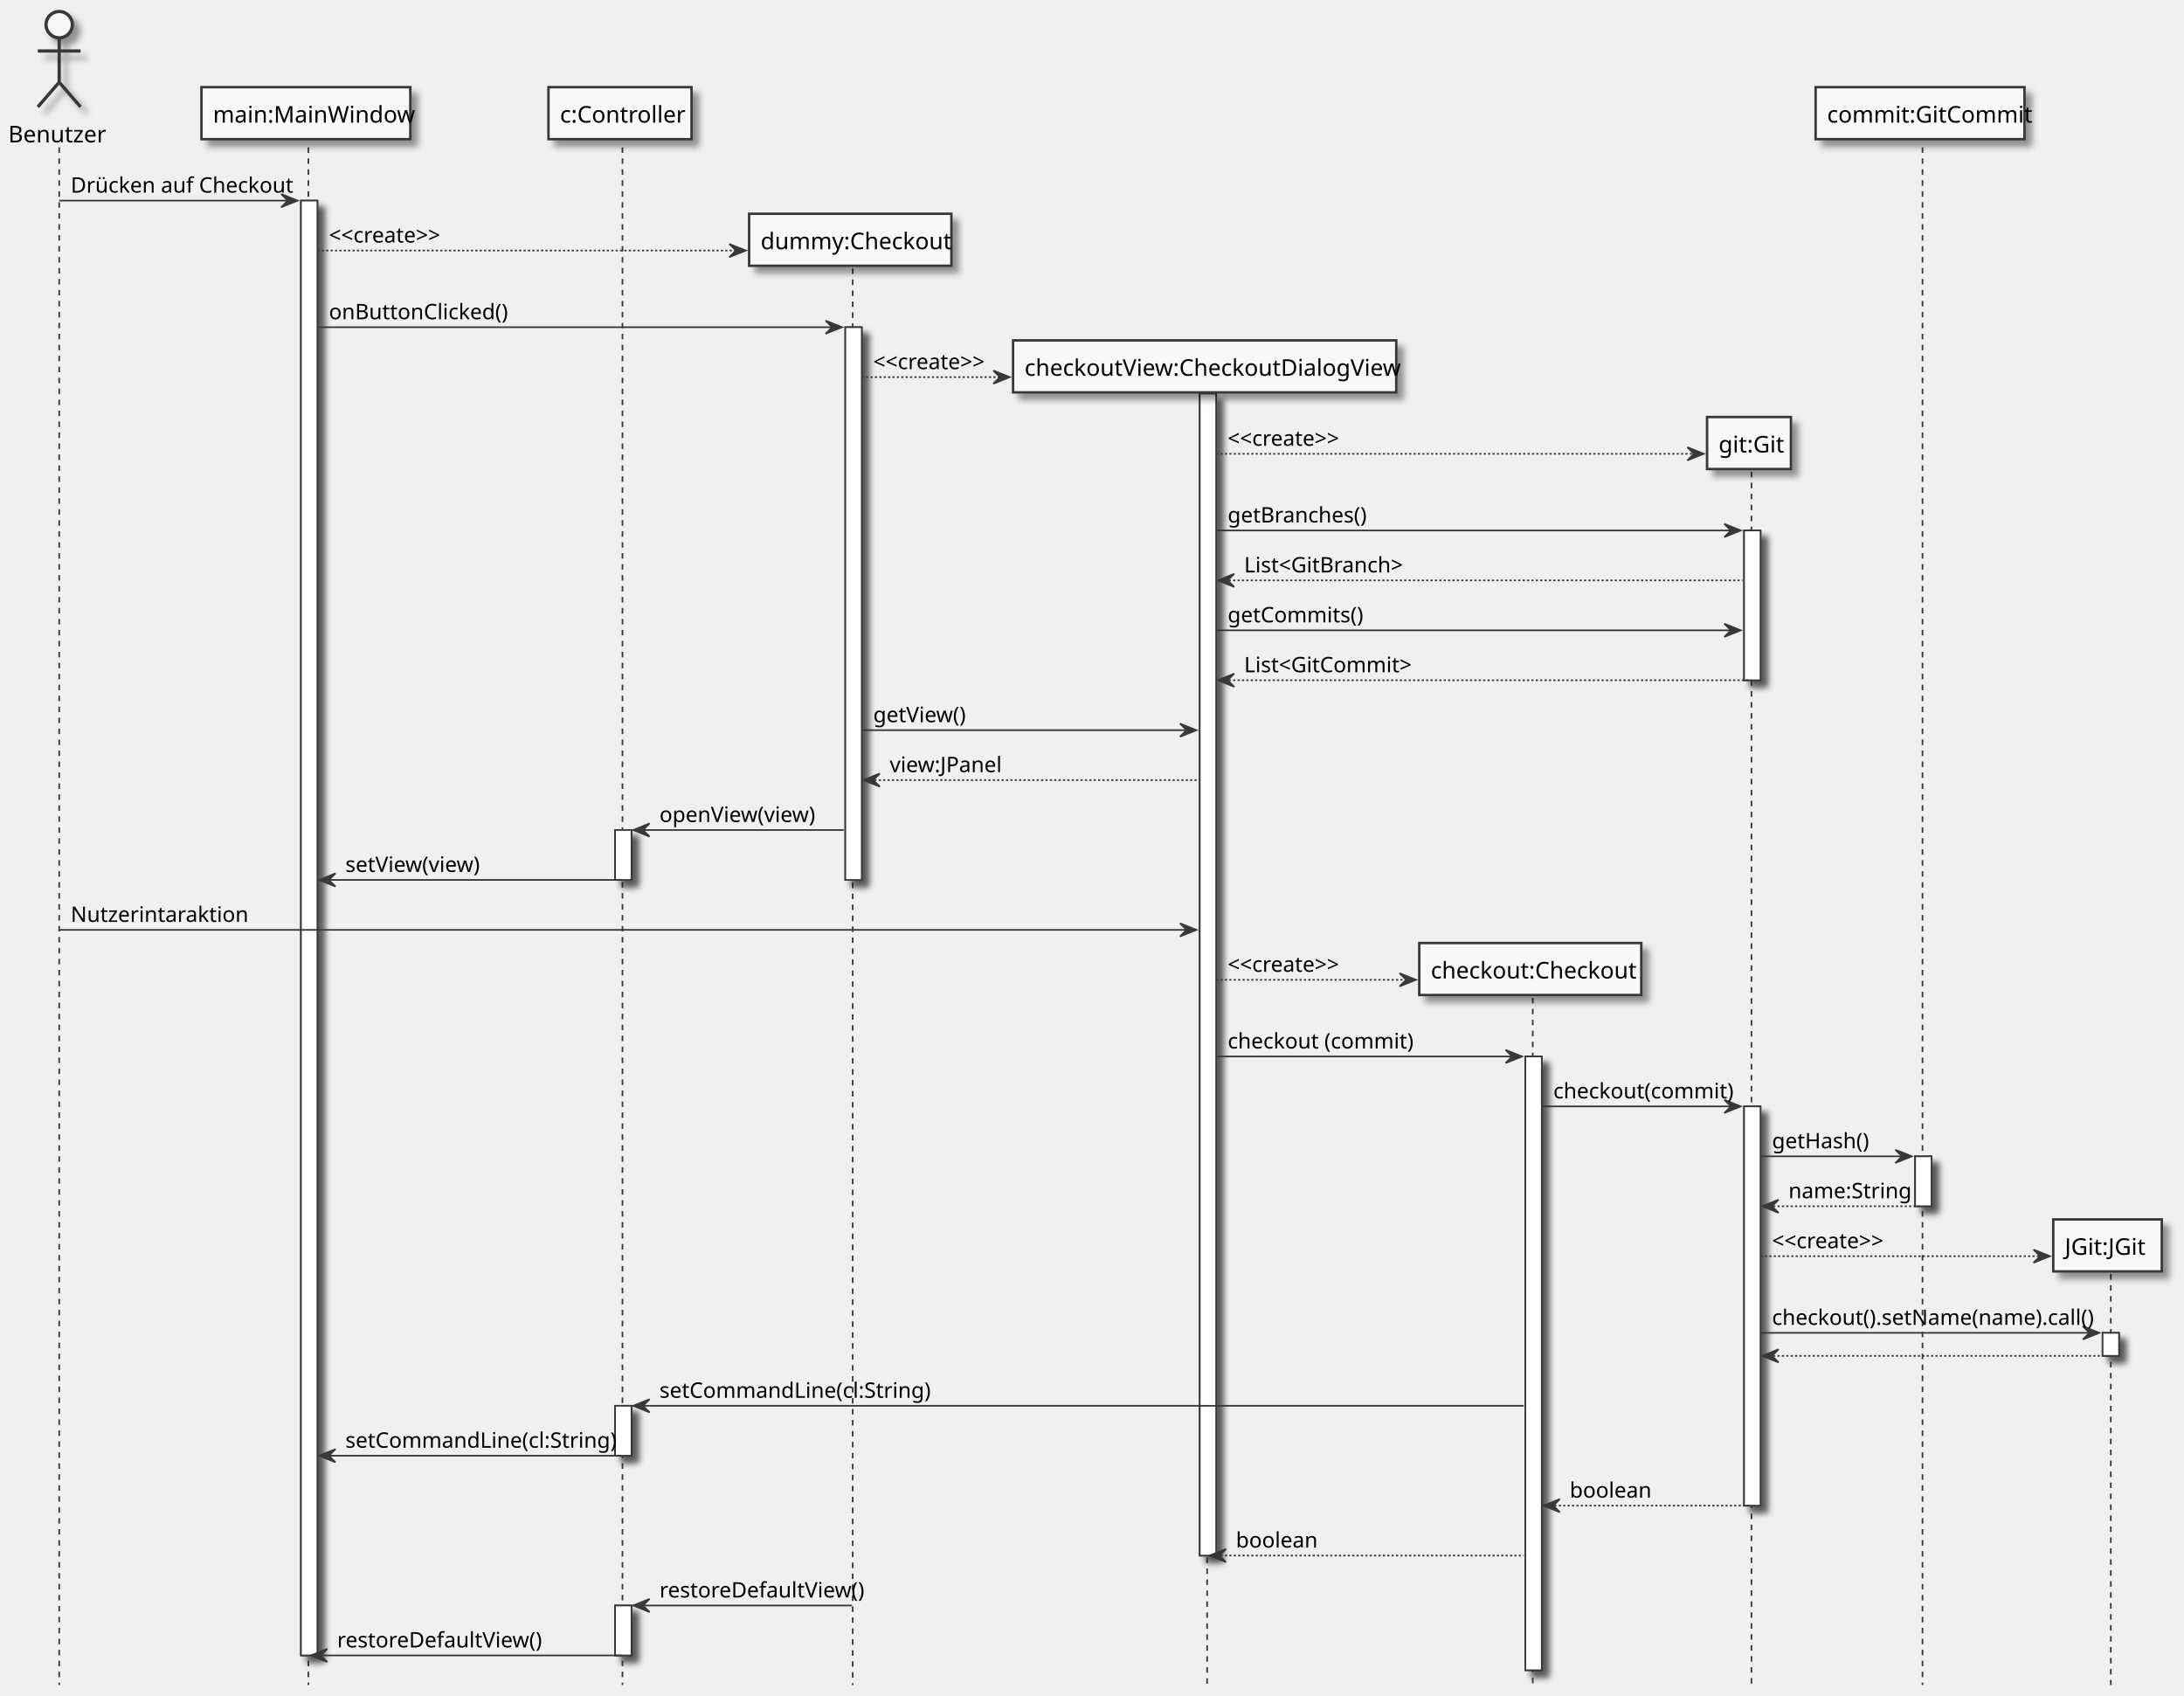
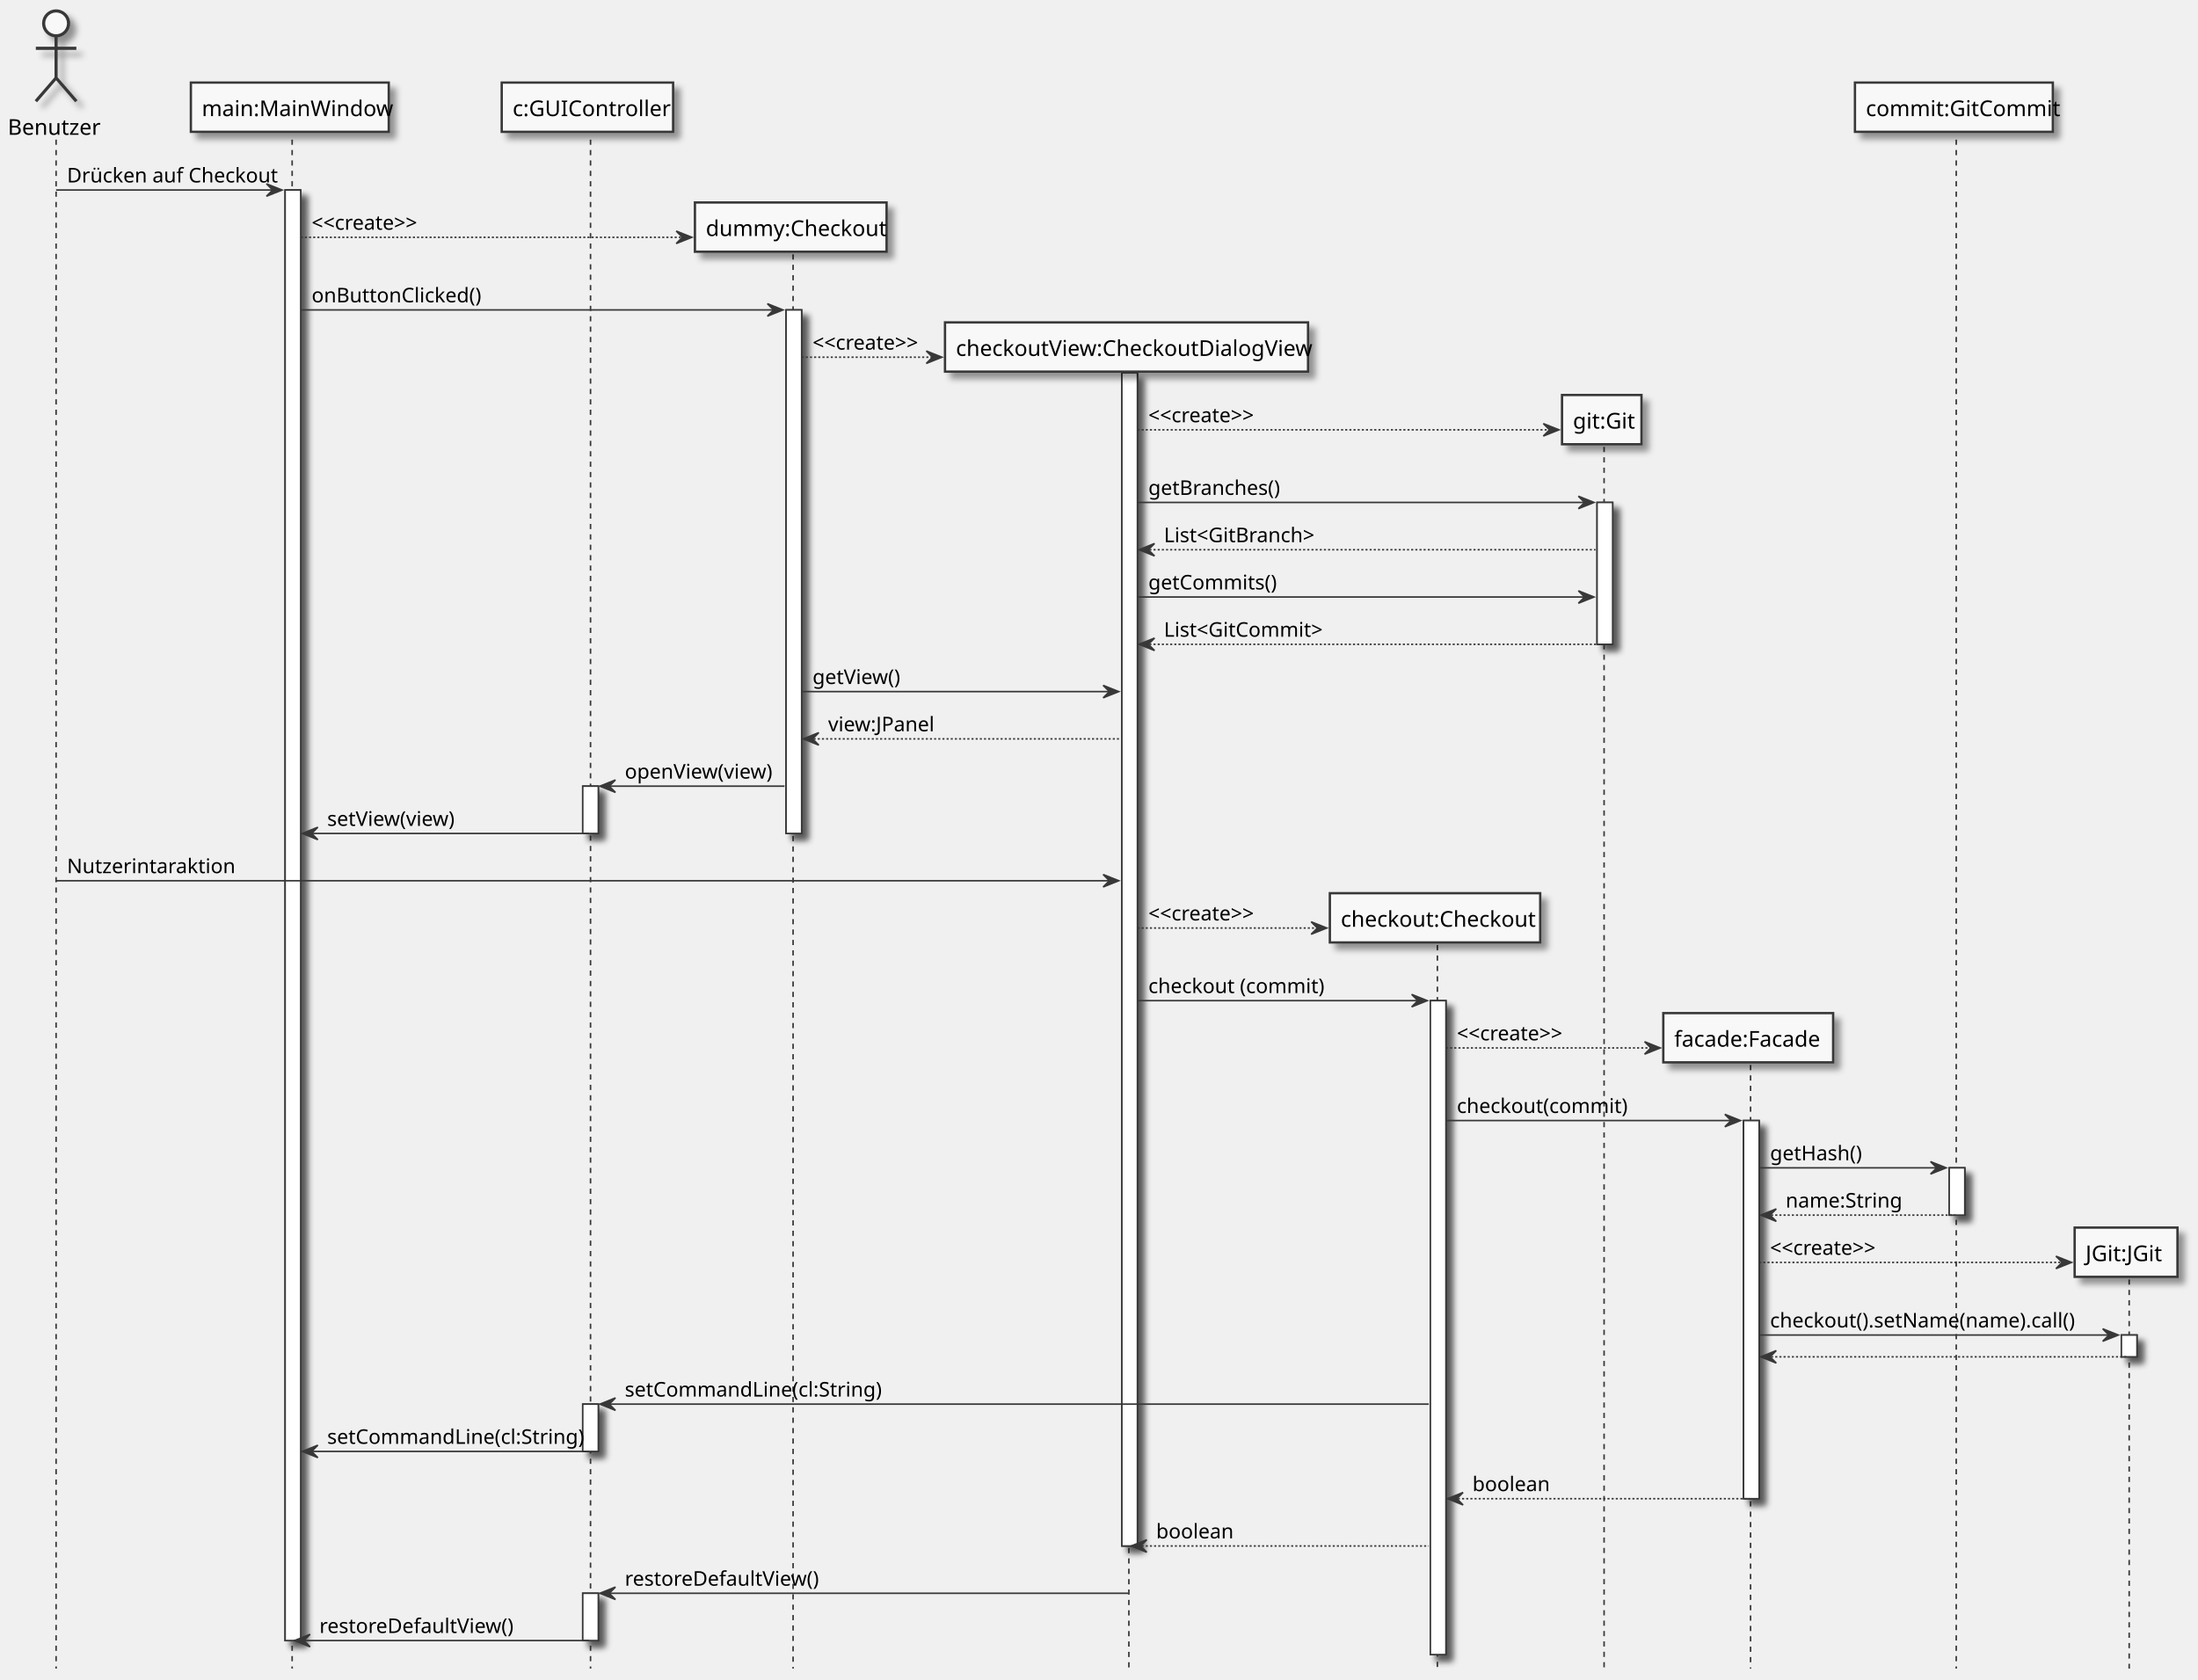
- <svg xmlns="http://www.w3.org/2000/svg" contentScriptType="application/ecmascript" contentStyleType="text/css" height="1546.5px" preserveAspectRatio="none" style="width:1992px;height:1546px;" version="1.1" viewBox="0 0 1992 1546" width="1992px" zoomAndPan="magnify">
+ <svg xmlns="http://www.w3.org/2000/svg" contentScriptType="application/ecmascript" contentStyleType="text/css" height="1617px" preserveAspectRatio="none" style="width:2116px;height:1617px;" version="1.1" viewBox="0 0 2116 1617" width="2116.5px" zoomAndPan="magnify">
  <defs>
-     <filter height="300%" id="f1u39jub7gcyaz" width="300%" x="-1" y="-1">
+     <filter height="300%" id="f1bklkodjn4g8i" width="300%" x="-1" y="-1">
      <feGaussianBlur result="blurOut" stdDeviation="3.0" />
      <feColorMatrix in="blurOut" result="blurOut2" type="matrix" values="0 0 0 0 0 0 0 0 0 0 0 0 0 0 0 0 0 0 .4 0" />
      <feOffset dx="6.0" dy="6.0" in="blurOut2" result="blurOut3" />
      <feBlend in="SourceGraphic" in2="blurOut3" mode="normal" />
    </filter>
  </defs>
  <g>
-     <rect fill="#FFFFFF" filter="url(#f1u39jub7gcyaz)" height="1326.645" style="stroke:#383838;stroke-width:1.5;" width="15" x="274.5" y="182.941" />
-     <rect fill="#FFFFFF" filter="url(#f1u39jub7gcyaz)" height="45.527" style="stroke:#383838;stroke-width:1.5;" width="15" x="561" y="756.902" />
-     <rect fill="#FFFFFF" filter="url(#f1u39jub7gcyaz)" height="45.527" style="stroke:#383838;stroke-width:1.5;" width="15" x="561" y="1281.949" />
-     <rect fill="#FFFFFF" filter="url(#f1u39jub7gcyaz)" height="45.527" style="stroke:#383838;stroke-width:1.5;" width="15" x="561" y="1464.059" />
-     <rect fill="#FFFFFF" filter="url(#f1u39jub7gcyaz)" height="504.047" style="stroke:#383838;stroke-width:1.5;" width="15" x="771" y="298.383" />
-     <rect fill="#FFFFFF" filter="url(#f1u39jub7gcyaz)" height="1059.621" style="stroke:#383838;stroke-width:1.5;" width="15" x="1094.25" y="358.91" />
-     <rect fill="#FFFFFF" filter="url(#f1u39jub7gcyaz)" height="559.688" style="stroke:#383838;stroke-width:1.5;" width="15" x="1391.25" y="963.398" />
-     <rect fill="#FFFFFF" filter="url(#f1u39jub7gcyaz)" height="136.582" style="stroke:#383838;stroke-width:1.5;" width="15" x="1590.75" y="483.738" />
-     <rect fill="#FFFFFF" filter="url(#f1u39jub7gcyaz)" height="364.078" style="stroke:#383838;stroke-width:1.5;" width="15" x="1590.75" y="1008.926" />
-     <rect fill="#FFFFFF" filter="url(#f1u39jub7gcyaz)" height="45.527" style="stroke:#383838;stroke-width:1.5;" width="15" x="1746.75" y="1054.453" />
-     <rect fill="#FFFFFF" filter="url(#f1u39jub7gcyaz)" height="21" style="stroke:#383838;stroke-width:1.5;" width="15" x="1917.75" y="1215.422" />
-     <line style="stroke:#383838;stroke-width:1.5;stroke-dasharray:5.0,5.0;" x1="54" x2="54" y1="134.414" y2="1536.586" />
-     <line style="stroke:#383838;stroke-width:1.5;stroke-dasharray:5.0,5.0;" x1="281.25" x2="281.25" y1="134.414" y2="1536.586" />
-     <line style="stroke:#383838;stroke-width:1.5;stroke-dasharray:5.0,5.0;" x1="567.75" x2="567.75" y1="134.414" y2="1536.586" />
-     <line style="stroke:#383838;stroke-width:1.5;stroke-dasharray:5.0,5.0;" x1="777.75" x2="777.75" y1="244.898" y2="1536.586" />
-     <line style="stroke:#383838;stroke-width:1.5;stroke-dasharray:5.0,5.0;" x1="1101" x2="1101" y1="360.34" y2="1536.586" />
-     <line style="stroke:#383838;stroke-width:1.5;stroke-dasharray:5.0,5.0;" x1="1398" x2="1398" y1="909.914" y2="1536.586" />
-     <line style="stroke:#383838;stroke-width:1.5;stroke-dasharray:5.0,5.0;" x1="1597.5" x2="1597.5" y1="430.254" y2="1536.586" />
-     <line style="stroke:#383838;stroke-width:1.5;stroke-dasharray:5.0,5.0;" x1="1753.5" x2="1753.5" y1="134.414" y2="1536.586" />
-     <line style="stroke:#383838;stroke-width:1.5;stroke-dasharray:5.0,5.0;" x1="1925.25" x2="1925.25" y1="1161.938" y2="1536.586" />
-     <text fill="#000000" font-family="sans-serif" font-size="21" lengthAdjust="spacingAndGlyphs" textLength="84" x="7.5" y="129.8">Benutzer</text>
-     <ellipse cx="54" cy="22.5" fill="#F8F8F8" filter="url(#f1u39jub7gcyaz)" rx="12" ry="12" style="stroke:#383838;stroke-width:3.0;" />
-     <path d="M54,34.5 L54,75 M34.5,46.5 L73.5,46.5 M54,75 L34.5,97.5 M54,75 L73.5,97.5 " fill="none" filter="url(#f1u39jub7gcyaz)" style="stroke:#383838;stroke-width:3.0;" />
-     <rect fill="#F8F8F8" filter="url(#f1u39jub7gcyaz)" height="47.414" style="stroke:#383838;stroke-width:2.25;" width="190.5" x="183.75" y="79.5" />
-     <text fill="#000000" font-family="sans-serif" font-size="21" lengthAdjust="spacingAndGlyphs" textLength="169.5" x="194.25" y="111.8">main:MainWindow</text>
-     <rect fill="#F8F8F8" filter="url(#f1u39jub7gcyaz)" height="47.414" style="stroke:#383838;stroke-width:2.25;" width="130.5" x="500.25" y="79.5" />
-     <text fill="#000000" font-family="sans-serif" font-size="21" lengthAdjust="spacingAndGlyphs" textLength="109.5" x="510.75" y="111.8">c:Controller</text>
-     <rect fill="#F8F8F8" filter="url(#f1u39jub7gcyaz)" height="47.414" style="stroke:#383838;stroke-width:2.25;" width="190.5" x="1656" y="79.5" />
-     <text fill="#000000" font-family="sans-serif" font-size="21" lengthAdjust="spacingAndGlyphs" textLength="169.5" x="1666.5" y="111.8">commit:GitCommit</text>
-     <rect fill="#FFFFFF" filter="url(#f1u39jub7gcyaz)" height="1326.645" style="stroke:#383838;stroke-width:1.5;" width="15" x="274.5" y="182.941" />
-     <rect fill="#FFFFFF" filter="url(#f1u39jub7gcyaz)" height="45.527" style="stroke:#383838;stroke-width:1.5;" width="15" x="561" y="756.902" />
-     <rect fill="#FFFFFF" filter="url(#f1u39jub7gcyaz)" height="45.527" style="stroke:#383838;stroke-width:1.5;" width="15" x="561" y="1281.949" />
-     <rect fill="#FFFFFF" filter="url(#f1u39jub7gcyaz)" height="45.527" style="stroke:#383838;stroke-width:1.5;" width="15" x="561" y="1464.059" />
-     <rect fill="#FFFFFF" filter="url(#f1u39jub7gcyaz)" height="504.047" style="stroke:#383838;stroke-width:1.5;" width="15" x="771" y="298.383" />
-     <rect fill="#FFFFFF" filter="url(#f1u39jub7gcyaz)" height="1059.621" style="stroke:#383838;stroke-width:1.5;" width="15" x="1094.25" y="358.91" />
-     <rect fill="#FFFFFF" filter="url(#f1u39jub7gcyaz)" height="559.688" style="stroke:#383838;stroke-width:1.5;" width="15" x="1391.25" y="963.398" />
-     <rect fill="#FFFFFF" filter="url(#f1u39jub7gcyaz)" height="136.582" style="stroke:#383838;stroke-width:1.5;" width="15" x="1590.75" y="483.738" />
-     <rect fill="#FFFFFF" filter="url(#f1u39jub7gcyaz)" height="364.078" style="stroke:#383838;stroke-width:1.5;" width="15" x="1590.75" y="1008.926" />
-     <rect fill="#FFFFFF" filter="url(#f1u39jub7gcyaz)" height="45.527" style="stroke:#383838;stroke-width:1.5;" width="15" x="1746.75" y="1054.453" />
-     <rect fill="#FFFFFF" filter="url(#f1u39jub7gcyaz)" height="21" style="stroke:#383838;stroke-width:1.5;" width="15" x="1917.75" y="1215.422" />
+     <rect fill="#FFFFFF" filter="url(#f1bklkodjn4g8i)" height="1396.559" style="stroke:#383838;stroke-width:1.5;" width="15" x="274.5" y="182.941" />
+     <rect fill="#FFFFFF" filter="url(#f1bklkodjn4g8i)" height="45.527" style="stroke:#383838;stroke-width:1.5;" width="15" x="561" y="756.902" />
+     <rect fill="#FFFFFF" filter="url(#f1bklkodjn4g8i)" height="45.527" style="stroke:#383838;stroke-width:1.5;" width="15" x="561" y="1351.863" />
+     <rect fill="#FFFFFF" filter="url(#f1bklkodjn4g8i)" height="45.527" style="stroke:#383838;stroke-width:1.5;" width="15" x="561" y="1533.973" />
+     <rect fill="#FFFFFF" filter="url(#f1bklkodjn4g8i)" height="504.047" style="stroke:#383838;stroke-width:1.5;" width="15" x="756.75" y="298.383" />
+     <rect fill="#FFFFFF" filter="url(#f1bklkodjn4g8i)" height="1129.535" style="stroke:#383838;stroke-width:1.5;" width="15" x="1080" y="358.91" />
+     <rect fill="#FFFFFF" filter="url(#f1bklkodjn4g8i)" height="629.602" style="stroke:#383838;stroke-width:1.5;" width="15" x="1377" y="963.398" />
+     <rect fill="#FFFFFF" filter="url(#f1bklkodjn4g8i)" height="136.582" style="stroke:#383838;stroke-width:1.5;" width="15" x="1537.5" y="483.738" />
+     <rect fill="#FFFFFF" filter="url(#f1bklkodjn4g8i)" height="364.078" style="stroke:#383838;stroke-width:1.5;" width="15" x="1678.5" y="1078.84" />
+     <rect fill="#FFFFFF" filter="url(#f1bklkodjn4g8i)" height="45.527" style="stroke:#383838;stroke-width:1.5;" width="15" x="1876.5" y="1124.367" />
+     <rect fill="#FFFFFF" filter="url(#f1bklkodjn4g8i)" height="21" style="stroke:#383838;stroke-width:1.5;" width="15" x="2042.25" y="1285.336" />
+     <line style="stroke:#383838;stroke-width:1.5;stroke-dasharray:5.0,5.0;" x1="54" x2="54" y1="134.414" y2="1606.5" />
+     <line style="stroke:#383838;stroke-width:1.5;stroke-dasharray:5.0,5.0;" x1="281.25" x2="281.25" y1="134.414" y2="1606.5" />
+     <line style="stroke:#383838;stroke-width:1.5;stroke-dasharray:5.0,5.0;" x1="568.5" x2="568.5" y1="134.414" y2="1606.5" />
+     <line style="stroke:#383838;stroke-width:1.5;stroke-dasharray:5.0,5.0;" x1="763.5" x2="763.5" y1="244.898" y2="1606.5" />
+     <line style="stroke:#383838;stroke-width:1.5;stroke-dasharray:5.0,5.0;" x1="1086.75" x2="1086.75" y1="360.34" y2="1606.5" />
+     <line style="stroke:#383838;stroke-width:1.5;stroke-dasharray:5.0,5.0;" x1="1383.75" x2="1383.75" y1="909.914" y2="1606.5" />
+     <line style="stroke:#383838;stroke-width:1.5;stroke-dasharray:5.0,5.0;" x1="1544.25" x2="1544.25" y1="430.254" y2="1606.5" />
+     <line style="stroke:#383838;stroke-width:1.5;stroke-dasharray:5.0,5.0;" x1="1685.25" x2="1685.25" y1="1025.355" y2="1606.5" />
+     <line style="stroke:#383838;stroke-width:1.5;stroke-dasharray:5.0,5.0;" x1="1883.25" x2="1883.25" y1="134.414" y2="1606.5" />
+     <line style="stroke:#383838;stroke-width:1.5;stroke-dasharray:5.0,5.0;" x1="2049.75" x2="2049.75" y1="1231.852" y2="1606.5" />
+     <text fill="#000000" font-family="sans-serif" font-size="21" lengthAdjust="spacing" textLength="84" x="7.5" y="129.8">Benutzer</text>
+     <ellipse cx="54" cy="22.5" fill="#F8F8F8" filter="url(#f1bklkodjn4g8i)" rx="12" ry="12" style="stroke:#383838;stroke-width:3.0;" />
+     <path d="M54,34.5 L54,75 M34.5,46.5 L73.5,46.5 M54,75 L34.5,97.5 M54,75 L73.5,97.5 " fill="none" filter="url(#f1bklkodjn4g8i)" style="stroke:#383838;stroke-width:3.0;" />
+     <rect fill="#F8F8F8" filter="url(#f1bklkodjn4g8i)" height="47.414" style="stroke:#383838;stroke-width:2.25;" width="190.5" x="183.75" y="79.5" />
+     <text fill="#000000" font-family="sans-serif" font-size="21" lengthAdjust="spacing" textLength="169.5" x="194.25" y="111.8">main:MainWindow</text>
+     <rect fill="#F8F8F8" filter="url(#f1bklkodjn4g8i)" height="47.414" style="stroke:#383838;stroke-width:2.25;" width="165" x="483" y="79.5" />
+     <text fill="#000000" font-family="sans-serif" font-size="21" lengthAdjust="spacing" textLength="144" x="493.5" y="111.8">c:GUIController</text>
+     <rect fill="#F8F8F8" filter="url(#f1bklkodjn4g8i)" height="47.414" style="stroke:#383838;stroke-width:2.25;" width="190.5" x="1785.75" y="79.5" />
+     <text fill="#000000" font-family="sans-serif" font-size="21" lengthAdjust="spacing" textLength="169.5" x="1796.25" y="111.8">commit:GitCommit</text>
+     <rect fill="#FFFFFF" filter="url(#f1bklkodjn4g8i)" height="1396.559" style="stroke:#383838;stroke-width:1.5;" width="15" x="274.5" y="182.941" />
+     <rect fill="#FFFFFF" filter="url(#f1bklkodjn4g8i)" height="45.527" style="stroke:#383838;stroke-width:1.5;" width="15" x="561" y="756.902" />
+     <rect fill="#FFFFFF" filter="url(#f1bklkodjn4g8i)" height="45.527" style="stroke:#383838;stroke-width:1.5;" width="15" x="561" y="1351.863" />
+     <rect fill="#FFFFFF" filter="url(#f1bklkodjn4g8i)" height="45.527" style="stroke:#383838;stroke-width:1.5;" width="15" x="561" y="1533.973" />
+     <rect fill="#FFFFFF" filter="url(#f1bklkodjn4g8i)" height="504.047" style="stroke:#383838;stroke-width:1.5;" width="15" x="756.75" y="298.383" />
+     <rect fill="#FFFFFF" filter="url(#f1bklkodjn4g8i)" height="1129.535" style="stroke:#383838;stroke-width:1.5;" width="15" x="1080" y="358.91" />
+     <rect fill="#FFFFFF" filter="url(#f1bklkodjn4g8i)" height="629.602" style="stroke:#383838;stroke-width:1.5;" width="15" x="1377" y="963.398" />
+     <rect fill="#FFFFFF" filter="url(#f1bklkodjn4g8i)" height="136.582" style="stroke:#383838;stroke-width:1.5;" width="15" x="1537.5" y="483.738" />
+     <rect fill="#FFFFFF" filter="url(#f1bklkodjn4g8i)" height="364.078" style="stroke:#383838;stroke-width:1.5;" width="15" x="1678.5" y="1078.84" />
+     <rect fill="#FFFFFF" filter="url(#f1bklkodjn4g8i)" height="45.527" style="stroke:#383838;stroke-width:1.5;" width="15" x="1876.5" y="1124.367" />
+     <rect fill="#FFFFFF" filter="url(#f1bklkodjn4g8i)" height="21" style="stroke:#383838;stroke-width:1.5;" width="15" x="2042.25" y="1285.336" />
    <polygon fill="#383838" points="256.5,176.941,271.5,182.941,256.5,188.941,262.5,182.941" style="stroke:#383838;stroke-width:1.5;" />
    <line style="stroke:#383838;stroke-width:1.5;" x1="54" x2="265.5" y1="182.941" y2="182.941" />
-     <text fill="#000000" font-family="sans-serif" font-size="19.5" lengthAdjust="spacingAndGlyphs" textLength="192" x="64.5" y="175.657">Drücken auf Checkout</text>
-     <polygon fill="#383838" points="665.25,222.469,680.25,228.469,665.25,234.469,671.25,228.469" style="stroke:#383838;stroke-width:1.5;" />
-     <line style="stroke:#383838;stroke-width:1.5;stroke-dasharray:2.0,2.0;" x1="289.5" x2="674.25" y1="228.469" y2="228.469" />
-     <text fill="#000000" font-family="sans-serif" font-size="19.5" lengthAdjust="spacingAndGlyphs" textLength="102" x="300" y="221.184">&lt;&lt;create&gt;&gt;</text>
-     <rect fill="#F8F8F8" filter="url(#f1u39jub7gcyaz)" height="47.414" style="stroke:#383838;stroke-width:2.25;" width="184.5" x="683.25" y="194.941" />
-     <text fill="#000000" font-family="sans-serif" font-size="21" lengthAdjust="spacingAndGlyphs" textLength="163.5" x="693.75" y="227.241">dummy:Checkout</text>
-     <polygon fill="#383838" points="753,292.383,768,298.383,753,304.383,759,298.383" style="stroke:#383838;stroke-width:1.5;" />
-     <line style="stroke:#383838;stroke-width:1.5;" x1="289.5" x2="762" y1="298.383" y2="298.383" />
-     <text fill="#000000" font-family="sans-serif" font-size="19.5" lengthAdjust="spacingAndGlyphs" textLength="154.5" x="300" y="291.098">onButtonClicked()</text>
-     <polygon fill="#383838" points="906,337.91,921,343.91,906,349.91,912,343.91" style="stroke:#383838;stroke-width:1.5;" />
-     <line style="stroke:#383838;stroke-width:1.5;stroke-dasharray:2.0,2.0;" x1="786" x2="915" y1="343.91" y2="343.91" />
-     <text fill="#000000" font-family="sans-serif" font-size="19.5" lengthAdjust="spacingAndGlyphs" textLength="102" x="796.5" y="336.625">&lt;&lt;create&gt;&gt;</text>
-     <rect fill="#F8F8F8" filter="url(#f1u39jub7gcyaz)" height="47.414" style="stroke:#383838;stroke-width:2.25;" width="349.5" x="924" y="310.383" />
-     <text fill="#000000" font-family="sans-serif" font-size="21" lengthAdjust="spacingAndGlyphs" textLength="328.5" x="934.5" y="342.683">checkoutView:CheckoutDialogView</text>
-     <polygon fill="#383838" points="1539,407.824,1554,413.824,1539,419.824,1545,413.824" style="stroke:#383838;stroke-width:1.5;" />
-     <line style="stroke:#383838;stroke-width:1.5;stroke-dasharray:2.0,2.0;" x1="1109.25" x2="1548" y1="413.824" y2="413.824" />
-     <text fill="#000000" font-family="sans-serif" font-size="19.5" lengthAdjust="spacingAndGlyphs" textLength="102" x="1119.75" y="406.54">&lt;&lt;create&gt;&gt;</text>
-     <rect fill="#F8F8F8" filter="url(#f1u39jub7gcyaz)" height="47.414" style="stroke:#383838;stroke-width:2.25;" width="76.5" x="1557" y="380.297" />
-     <text fill="#000000" font-family="sans-serif" font-size="21" lengthAdjust="spacingAndGlyphs" textLength="55.5" x="1567.5" y="412.597">git:Git</text>
-     <polygon fill="#383838" points="1572.75,477.738,1587.75,483.738,1572.75,489.738,1578.75,483.738" style="stroke:#383838;stroke-width:1.5;" />
-     <line style="stroke:#383838;stroke-width:1.5;" x1="1109.25" x2="1581.75" y1="483.738" y2="483.738" />
-     <text fill="#000000" font-family="sans-serif" font-size="19.5" lengthAdjust="spacingAndGlyphs" textLength="121.5" x="1119.75" y="476.454">getBranches()</text>
-     <polygon fill="#383838" points="1125.75,523.266,1110.75,529.266,1125.75,535.266,1119.75,529.266" style="stroke:#383838;stroke-width:1.5;" />
-     <line style="stroke:#383838;stroke-width:1.5;stroke-dasharray:2.0,2.0;" x1="1116.75" x2="1589.25" y1="529.266" y2="529.266" />
-     <text fill="#000000" font-family="sans-serif" font-size="19.5" lengthAdjust="spacingAndGlyphs" textLength="142.5" x="1134.75" y="521.981">List&lt;GitBranch&gt;</text>
-     <polygon fill="#383838" points="1572.75,568.793,1587.75,574.793,1572.75,580.793,1578.75,574.793" style="stroke:#383838;stroke-width:1.5;" />
-     <line style="stroke:#383838;stroke-width:1.5;" x1="1109.25" x2="1581.75" y1="574.793" y2="574.793" />
-     <text fill="#000000" font-family="sans-serif" font-size="19.5" lengthAdjust="spacingAndGlyphs" textLength="117" x="1119.75" y="567.508">getCommits()</text>
-     <polygon fill="#383838" points="1125.75,614.32,1110.75,620.32,1125.75,626.32,1119.75,620.32" style="stroke:#383838;stroke-width:1.5;" />
-     <line style="stroke:#383838;stroke-width:1.5;stroke-dasharray:2.0,2.0;" x1="1116.75" x2="1596.75" y1="620.32" y2="620.32" />
-     <text fill="#000000" font-family="sans-serif" font-size="19.5" lengthAdjust="spacingAndGlyphs" textLength="148.5" x="1134.75" y="613.036">List&lt;GitCommit&gt;</text>
-     <polygon fill="#383838" points="1076.25,659.848,1091.25,665.848,1076.25,671.848,1082.25,665.848" style="stroke:#383838;stroke-width:1.5;" />
-     <line style="stroke:#383838;stroke-width:1.5;" x1="786" x2="1085.25" y1="665.848" y2="665.848" />
-     <text fill="#000000" font-family="sans-serif" font-size="19.5" lengthAdjust="spacingAndGlyphs" textLength="81" x="796.5" y="658.563">getView()</text>
-     <polygon fill="#383838" points="802.5,705.375,787.5,711.375,802.5,717.375,796.5,711.375" style="stroke:#383838;stroke-width:1.5;" />
-     <line style="stroke:#383838;stroke-width:1.5;stroke-dasharray:2.0,2.0;" x1="793.5" x2="1092.75" y1="711.375" y2="711.375" />
-     <text fill="#000000" font-family="sans-serif" font-size="19.5" lengthAdjust="spacingAndGlyphs" textLength="100.5" x="811.5" y="704.09">view:JPanel</text>
+     <text fill="#000000" font-family="sans-serif" font-size="19.5" lengthAdjust="spacing" textLength="192" x="64.5" y="175.657">Drücken auf Checkout</text>
+     <polygon fill="#383838" points="651,222.469,666,228.469,651,234.469,657,228.469" style="stroke:#383838;stroke-width:1.5;" />
+     <line style="stroke:#383838;stroke-width:1.5;stroke-dasharray:2.0,2.0;" x1="289.5" x2="660" y1="228.469" y2="228.469" />
+     <text fill="#000000" font-family="sans-serif" font-size="19.5" lengthAdjust="spacing" textLength="102" x="300" y="221.184">&lt;&lt;create&gt;&gt;</text>
+     <rect fill="#F8F8F8" filter="url(#f1bklkodjn4g8i)" height="47.414" style="stroke:#383838;stroke-width:2.25;" width="184.5" x="669" y="194.941" />
+     <text fill="#000000" font-family="sans-serif" font-size="21" lengthAdjust="spacing" textLength="163.5" x="679.5" y="227.241">dummy:Checkout</text>
+     <polygon fill="#383838" points="738.75,292.383,753.75,298.383,738.75,304.383,744.75,298.383" style="stroke:#383838;stroke-width:1.5;" />
+     <line style="stroke:#383838;stroke-width:1.5;" x1="289.5" x2="747.75" y1="298.383" y2="298.383" />
+     <text fill="#000000" font-family="sans-serif" font-size="19.5" lengthAdjust="spacing" textLength="154.5" x="300" y="291.098">onButtonClicked()</text>
+     <polygon fill="#383838" points="891.75,337.91,906.75,343.91,891.75,349.91,897.75,343.91" style="stroke:#383838;stroke-width:1.5;" />
+     <line style="stroke:#383838;stroke-width:1.5;stroke-dasharray:2.0,2.0;" x1="771.75" x2="900.75" y1="343.91" y2="343.91" />
+     <text fill="#000000" font-family="sans-serif" font-size="19.5" lengthAdjust="spacing" textLength="102" x="782.25" y="336.625">&lt;&lt;create&gt;&gt;</text>
+     <rect fill="#F8F8F8" filter="url(#f1bklkodjn4g8i)" height="47.414" style="stroke:#383838;stroke-width:2.25;" width="349.5" x="909.75" y="310.383" />
+     <text fill="#000000" font-family="sans-serif" font-size="21" lengthAdjust="spacing" textLength="328.5" x="920.25" y="342.683">checkoutView:CheckoutDialogView</text>
+     <polygon fill="#383838" points="1485.75,407.824,1500.75,413.824,1485.75,419.824,1491.75,413.824" style="stroke:#383838;stroke-width:1.5;" />
+     <line style="stroke:#383838;stroke-width:1.5;stroke-dasharray:2.0,2.0;" x1="1095" x2="1494.75" y1="413.824" y2="413.824" />
+     <text fill="#000000" font-family="sans-serif" font-size="19.5" lengthAdjust="spacing" textLength="102" x="1105.5" y="406.54">&lt;&lt;create&gt;&gt;</text>
+     <rect fill="#F8F8F8" filter="url(#f1bklkodjn4g8i)" height="47.414" style="stroke:#383838;stroke-width:2.25;" width="76.5" x="1503.75" y="380.297" />
+     <text fill="#000000" font-family="sans-serif" font-size="21" lengthAdjust="spacing" textLength="55.5" x="1514.25" y="412.597">git:Git</text>
+     <polygon fill="#383838" points="1519.5,477.738,1534.5,483.738,1519.5,489.738,1525.5,483.738" style="stroke:#383838;stroke-width:1.5;" />
+     <line style="stroke:#383838;stroke-width:1.5;" x1="1095" x2="1528.5" y1="483.738" y2="483.738" />
+     <text fill="#000000" font-family="sans-serif" font-size="19.5" lengthAdjust="spacing" textLength="121.5" x="1105.5" y="476.454">getBranches()</text>
+     <polygon fill="#383838" points="1111.5,523.266,1096.5,529.266,1111.5,535.266,1105.5,529.266" style="stroke:#383838;stroke-width:1.5;" />
+     <line style="stroke:#383838;stroke-width:1.5;stroke-dasharray:2.0,2.0;" x1="1102.5" x2="1536" y1="529.266" y2="529.266" />
+     <text fill="#000000" font-family="sans-serif" font-size="19.5" lengthAdjust="spacing" textLength="142.5" x="1120.5" y="521.981">List&lt;GitBranch&gt;</text>
+     <polygon fill="#383838" points="1519.5,568.793,1534.5,574.793,1519.5,580.793,1525.5,574.793" style="stroke:#383838;stroke-width:1.5;" />
+     <line style="stroke:#383838;stroke-width:1.5;" x1="1095" x2="1528.5" y1="574.793" y2="574.793" />
+     <text fill="#000000" font-family="sans-serif" font-size="19.5" lengthAdjust="spacing" textLength="117" x="1105.5" y="567.508">getCommits()</text>
+     <polygon fill="#383838" points="1111.5,614.32,1096.5,620.32,1111.5,626.32,1105.5,620.32" style="stroke:#383838;stroke-width:1.5;" />
+     <line style="stroke:#383838;stroke-width:1.5;stroke-dasharray:2.0,2.0;" x1="1102.5" x2="1543.5" y1="620.32" y2="620.32" />
+     <text fill="#000000" font-family="sans-serif" font-size="19.5" lengthAdjust="spacing" textLength="148.5" x="1120.5" y="613.036">List&lt;GitCommit&gt;</text>
+     <polygon fill="#383838" points="1062,659.848,1077,665.848,1062,671.848,1068,665.848" style="stroke:#383838;stroke-width:1.5;" />
+     <line style="stroke:#383838;stroke-width:1.5;" x1="771.75" x2="1071" y1="665.848" y2="665.848" />
+     <text fill="#000000" font-family="sans-serif" font-size="19.5" lengthAdjust="spacing" textLength="81" x="782.25" y="658.563">getView()</text>
+     <polygon fill="#383838" points="788.25,705.375,773.25,711.375,788.25,717.375,782.25,711.375" style="stroke:#383838;stroke-width:1.5;" />
+     <line style="stroke:#383838;stroke-width:1.5;stroke-dasharray:2.0,2.0;" x1="779.25" x2="1078.5" y1="711.375" y2="711.375" />
+     <text fill="#000000" font-family="sans-serif" font-size="19.5" lengthAdjust="spacing" textLength="100.5" x="797.25" y="704.09">view:JPanel</text>
    <polygon fill="#383838" points="592.5,750.902,577.5,756.902,592.5,762.902,586.5,756.902" style="stroke:#383838;stroke-width:1.5;" />
-     <line style="stroke:#383838;stroke-width:1.5;" x1="583.5" x2="769.5" y1="756.902" y2="756.902" />
-     <text fill="#000000" font-family="sans-serif" font-size="19.5" lengthAdjust="spacingAndGlyphs" textLength="132" x="601.5" y="749.618">openView(view)</text>
+     <line style="stroke:#383838;stroke-width:1.5;" x1="583.5" x2="755.25" y1="756.902" y2="756.902" />
+     <text fill="#000000" font-family="sans-serif" font-size="19.5" lengthAdjust="spacing" textLength="132" x="601.5" y="749.618">openView(view)</text>
    <polygon fill="#383838" points="306,796.43,291,802.43,306,808.43,300,802.43" style="stroke:#383838;stroke-width:1.5;" />
    <line style="stroke:#383838;stroke-width:1.5;" x1="297" x2="567" y1="802.43" y2="802.43" />
-     <text fill="#000000" font-family="sans-serif" font-size="19.5" lengthAdjust="spacingAndGlyphs" textLength="117" x="315" y="795.145">setView(view)</text>
-     <polygon fill="#383838" points="1076.25,841.957,1091.25,847.957,1076.25,853.957,1082.25,847.957" style="stroke:#383838;stroke-width:1.5;" />
-     <line style="stroke:#383838;stroke-width:1.5;" x1="54" x2="1085.25" y1="847.957" y2="847.957" />
-     <text fill="#000000" font-family="sans-serif" font-size="19.5" lengthAdjust="spacingAndGlyphs" textLength="147" x="64.5" y="840.672">Nutzerintaraktion</text>
-     <polygon fill="#383838" points="1276.5,887.484,1291.5,893.484,1276.5,899.484,1282.5,893.484" style="stroke:#383838;stroke-width:1.5;" />
-     <line style="stroke:#383838;stroke-width:1.5;stroke-dasharray:2.0,2.0;" x1="1109.25" x2="1285.5" y1="893.484" y2="893.484" />
-     <text fill="#000000" font-family="sans-serif" font-size="19.5" lengthAdjust="spacingAndGlyphs" textLength="102" x="1119.75" y="886.2">&lt;&lt;create&gt;&gt;</text>
-     <rect fill="#F8F8F8" filter="url(#f1u39jub7gcyaz)" height="47.414" style="stroke:#383838;stroke-width:2.25;" width="202.5" x="1294.5" y="859.957" />
-     <text fill="#000000" font-family="sans-serif" font-size="21" lengthAdjust="spacingAndGlyphs" textLength="181.5" x="1305" y="892.257">checkout:Checkout</text>
-     <polygon fill="#383838" points="1373.25,957.398,1388.25,963.398,1373.25,969.398,1379.25,963.398" style="stroke:#383838;stroke-width:1.5;" />
-     <line style="stroke:#383838;stroke-width:1.5;" x1="1109.25" x2="1382.25" y1="963.398" y2="963.398" />
-     <text fill="#000000" font-family="sans-serif" font-size="19.5" lengthAdjust="spacingAndGlyphs" textLength="162" x="1119.75" y="956.114">checkout (commit)</text>
-     <polygon fill="#383838" points="1572.75,1002.926,1587.75,1008.926,1572.75,1014.926,1578.75,1008.926" style="stroke:#383838;stroke-width:1.5;" />
-     <line style="stroke:#383838;stroke-width:1.5;" x1="1406.25" x2="1581.75" y1="1008.926" y2="1008.926" />
-     <text fill="#000000" font-family="sans-serif" font-size="19.5" lengthAdjust="spacingAndGlyphs" textLength="156" x="1416.75" y="1001.641">checkout(commit)</text>
-     <polygon fill="#383838" points="1728.75,1048.453,1743.75,1054.453,1728.75,1060.453,1734.75,1054.453" style="stroke:#383838;stroke-width:1.5;" />
-     <line style="stroke:#383838;stroke-width:1.5;" x1="1605.75" x2="1737.75" y1="1054.453" y2="1054.453" />
-     <text fill="#000000" font-family="sans-serif" font-size="19.5" lengthAdjust="spacingAndGlyphs" textLength="84" x="1616.25" y="1047.168">getHash()</text>
-     <polygon fill="#383838" points="1622.25,1093.98,1607.25,1099.98,1622.25,1105.98,1616.25,1099.98" style="stroke:#383838;stroke-width:1.5;" />
-     <line style="stroke:#383838;stroke-width:1.5;stroke-dasharray:2.0,2.0;" x1="1613.25" x2="1752.75" y1="1099.98" y2="1099.98" />
-     <text fill="#000000" font-family="sans-serif" font-size="19.5" lengthAdjust="spacingAndGlyphs" textLength="105" x="1631.25" y="1092.696">name:String</text>
-     <polygon fill="#383838" points="1854.75,1139.508,1869.75,1145.508,1854.75,1151.508,1860.75,1145.508" style="stroke:#383838;stroke-width:1.5;" />
-     <line style="stroke:#383838;stroke-width:1.5;stroke-dasharray:2.0,2.0;" x1="1605.75" x2="1863.75" y1="1145.508" y2="1145.508" />
-     <text fill="#000000" font-family="sans-serif" font-size="19.5" lengthAdjust="spacingAndGlyphs" textLength="102" x="1616.25" y="1138.223">&lt;&lt;create&gt;&gt;</text>
-     <rect fill="#F8F8F8" filter="url(#f1u39jub7gcyaz)" height="47.414" style="stroke:#383838;stroke-width:2.25;" width="99" x="1872.75" y="1111.98" />
-     <text fill="#000000" font-family="sans-serif" font-size="21" lengthAdjust="spacingAndGlyphs" textLength="78" x="1883.25" y="1144.28">JGit:JGit</text>
-     <polygon fill="#383838" points="1899.75,1209.422,1914.75,1215.422,1899.75,1221.422,1905.75,1215.422" style="stroke:#383838;stroke-width:1.5;" />
-     <line style="stroke:#383838;stroke-width:1.5;" x1="1605.75" x2="1908.75" y1="1215.422" y2="1215.422" />
-     <text fill="#000000" font-family="sans-serif" font-size="19.5" lengthAdjust="spacingAndGlyphs" textLength="283.5" x="1616.25" y="1208.137">checkout().setName(name).call()</text>
-     <polygon fill="#383838" points="1622.25,1230.422,1607.25,1236.422,1622.25,1242.422,1616.25,1236.422" style="stroke:#383838;stroke-width:1.5;" />
-     <line style="stroke:#383838;stroke-width:1.5;stroke-dasharray:2.0,2.0;" x1="1613.25" x2="1923.75" y1="1236.422" y2="1236.422" />
-     <polygon fill="#383838" points="592.5,1275.949,577.5,1281.949,592.5,1287.949,586.5,1281.949" style="stroke:#383838;stroke-width:1.5;" />
-     <line style="stroke:#383838;stroke-width:1.5;" x1="583.5" x2="1389.75" y1="1281.949" y2="1281.949" />
-     <text fill="#000000" font-family="sans-serif" font-size="19.5" lengthAdjust="spacingAndGlyphs" textLength="235.5" x="601.5" y="1274.665">setCommandLine(cl:String)</text>
-     <polygon fill="#383838" points="306,1321.477,291,1327.477,306,1333.477,300,1327.477" style="stroke:#383838;stroke-width:1.5;" />
-     <line style="stroke:#383838;stroke-width:1.5;" x1="297" x2="567" y1="1327.477" y2="1327.477" />
-     <text fill="#000000" font-family="sans-serif" font-size="19.5" lengthAdjust="spacingAndGlyphs" textLength="235.5" x="315" y="1320.192">setCommandLine(cl:String)</text>
-     <polygon fill="#383838" points="1422.75,1367.004,1407.75,1373.004,1422.75,1379.004,1416.75,1373.004" style="stroke:#383838;stroke-width:1.5;" />
-     <line style="stroke:#383838;stroke-width:1.5;stroke-dasharray:2.0,2.0;" x1="1413.75" x2="1596.75" y1="1373.004" y2="1373.004" />
-     <text fill="#000000" font-family="sans-serif" font-size="19.5" lengthAdjust="spacingAndGlyphs" textLength="67.5" x="1431.75" y="1365.719">boolean</text>
-     <polygon fill="#383838" points="1118.25,1412.531,1103.25,1418.531,1118.25,1424.531,1112.25,1418.531" style="stroke:#383838;stroke-width:1.5;" />
-     <line style="stroke:#383838;stroke-width:1.5;stroke-dasharray:2.0,2.0;" x1="1109.25" x2="1389.75" y1="1418.531" y2="1418.531" />
-     <text fill="#000000" font-family="sans-serif" font-size="19.5" lengthAdjust="spacingAndGlyphs" textLength="67.5" x="1127.25" y="1411.247">boolean</text>
-     <polygon fill="#383838" points="592.5,1458.059,577.5,1464.059,592.5,1470.059,586.5,1464.059" style="stroke:#383838;stroke-width:1.5;" />
-     <line style="stroke:#383838;stroke-width:1.5;" x1="583.5" x2="777" y1="1464.059" y2="1464.059" />
-     <text fill="#000000" font-family="sans-serif" font-size="19.5" lengthAdjust="spacingAndGlyphs" textLength="174" x="601.5" y="1456.774">restoreDefaultView()</text>
-     <polygon fill="#383838" points="298.5,1503.586,283.5,1509.586,298.5,1515.586,292.5,1509.586" style="stroke:#383838;stroke-width:1.5;" />
-     <line style="stroke:#383838;stroke-width:1.5;" x1="289.5" x2="567" y1="1509.586" y2="1509.586" />
-     <text fill="#000000" font-family="sans-serif" font-size="19.5" lengthAdjust="spacingAndGlyphs" textLength="174" x="307.5" y="1502.301">restoreDefaultView()</text>
+     <text fill="#000000" font-family="sans-serif" font-size="19.5" lengthAdjust="spacing" textLength="117" x="315" y="795.145">setView(view)</text>
+     <polygon fill="#383838" points="1062,841.957,1077,847.957,1062,853.957,1068,847.957" style="stroke:#383838;stroke-width:1.5;" />
+     <line style="stroke:#383838;stroke-width:1.5;" x1="54" x2="1071" y1="847.957" y2="847.957" />
+     <text fill="#000000" font-family="sans-serif" font-size="19.5" lengthAdjust="spacing" textLength="147" x="64.5" y="840.672">Nutzerintaraktion</text>
+     <polygon fill="#383838" points="1262.25,887.484,1277.25,893.484,1262.25,899.484,1268.25,893.484" style="stroke:#383838;stroke-width:1.5;" />
+     <line style="stroke:#383838;stroke-width:1.5;stroke-dasharray:2.0,2.0;" x1="1095" x2="1271.25" y1="893.484" y2="893.484" />
+     <text fill="#000000" font-family="sans-serif" font-size="19.5" lengthAdjust="spacing" textLength="102" x="1105.5" y="886.2">&lt;&lt;create&gt;&gt;</text>
+     <rect fill="#F8F8F8" filter="url(#f1bklkodjn4g8i)" height="47.414" style="stroke:#383838;stroke-width:2.25;" width="202.5" x="1280.25" y="859.957" />
+     <text fill="#000000" font-family="sans-serif" font-size="21" lengthAdjust="spacing" textLength="181.5" x="1290.75" y="892.257">checkout:Checkout</text>
+     <polygon fill="#383838" points="1359,957.398,1374,963.398,1359,969.398,1365,963.398" style="stroke:#383838;stroke-width:1.5;" />
+     <line style="stroke:#383838;stroke-width:1.5;" x1="1095" x2="1368" y1="963.398" y2="963.398" />
+     <text fill="#000000" font-family="sans-serif" font-size="19.5" lengthAdjust="spacing" textLength="162" x="1105.5" y="956.114">checkout (commit)</text>
+     <polygon fill="#383838" points="1583.25,1002.926,1598.25,1008.926,1583.25,1014.926,1589.25,1008.926" style="stroke:#383838;stroke-width:1.5;" />
+     <line style="stroke:#383838;stroke-width:1.5;stroke-dasharray:2.0,2.0;" x1="1392" x2="1592.25" y1="1008.926" y2="1008.926" />
+     <text fill="#000000" font-family="sans-serif" font-size="19.5" lengthAdjust="spacing" textLength="102" x="1402.5" y="1001.641">&lt;&lt;create&gt;&gt;</text>
+     <rect fill="#F8F8F8" filter="url(#f1bklkodjn4g8i)" height="47.414" style="stroke:#383838;stroke-width:2.25;" width="163.5" x="1601.25" y="975.398" />
+     <text fill="#000000" font-family="sans-serif" font-size="21" lengthAdjust="spacing" textLength="142.5" x="1611.75" y="1007.698">facade:Facade</text>
+     <polygon fill="#383838" points="1660.5,1072.84,1675.5,1078.84,1660.5,1084.84,1666.5,1078.84" style="stroke:#383838;stroke-width:1.5;" />
+     <line style="stroke:#383838;stroke-width:1.5;" x1="1392" x2="1669.5" y1="1078.84" y2="1078.84" />
+     <text fill="#000000" font-family="sans-serif" font-size="19.5" lengthAdjust="spacing" textLength="156" x="1402.5" y="1071.555">checkout(commit)</text>
+     <polygon fill="#383838" points="1858.5,1118.367,1873.5,1124.367,1858.5,1130.367,1864.5,1124.367" style="stroke:#383838;stroke-width:1.5;" />
+     <line style="stroke:#383838;stroke-width:1.5;" x1="1693.5" x2="1867.5" y1="1124.367" y2="1124.367" />
+     <text fill="#000000" font-family="sans-serif" font-size="19.5" lengthAdjust="spacing" textLength="84" x="1704" y="1117.082">getHash()</text>
+     <polygon fill="#383838" points="1710,1163.895,1695,1169.895,1710,1175.895,1704,1169.895" style="stroke:#383838;stroke-width:1.5;" />
+     <line style="stroke:#383838;stroke-width:1.5;stroke-dasharray:2.0,2.0;" x1="1701" x2="1882.5" y1="1169.895" y2="1169.895" />
+     <text fill="#000000" font-family="sans-serif" font-size="19.5" lengthAdjust="spacing" textLength="105" x="1719" y="1162.61">name:String</text>
+     <polygon fill="#383838" points="1979.25,1209.422,1994.25,1215.422,1979.25,1221.422,1985.25,1215.422" style="stroke:#383838;stroke-width:1.5;" />
+     <line style="stroke:#383838;stroke-width:1.5;stroke-dasharray:2.0,2.0;" x1="1693.5" x2="1988.25" y1="1215.422" y2="1215.422" />
+     <text fill="#000000" font-family="sans-serif" font-size="19.5" lengthAdjust="spacing" textLength="102" x="1704" y="1208.137">&lt;&lt;create&gt;&gt;</text>
+     <rect fill="#F8F8F8" filter="url(#f1bklkodjn4g8i)" height="47.414" style="stroke:#383838;stroke-width:2.25;" width="99" x="1997.25" y="1181.895" />
+     <text fill="#000000" font-family="sans-serif" font-size="21" lengthAdjust="spacing" textLength="78" x="2007.75" y="1214.194">JGit:JGit</text>
+     <polygon fill="#383838" points="2024.25,1279.336,2039.25,1285.336,2024.25,1291.336,2030.25,1285.336" style="stroke:#383838;stroke-width:1.5;" />
+     <line style="stroke:#383838;stroke-width:1.5;" x1="1693.5" x2="2033.25" y1="1285.336" y2="1285.336" />
+     <text fill="#000000" font-family="sans-serif" font-size="19.5" lengthAdjust="spacing" textLength="283.5" x="1704" y="1278.051">checkout().setName(name).call()</text>
+     <polygon fill="#383838" points="1710,1300.336,1695,1306.336,1710,1312.336,1704,1306.336" style="stroke:#383838;stroke-width:1.5;" />
+     <line style="stroke:#383838;stroke-width:1.5;stroke-dasharray:2.0,2.0;" x1="1701" x2="2048.25" y1="1306.336" y2="1306.336" />
+     <polygon fill="#383838" points="592.5,1345.863,577.5,1351.863,592.5,1357.863,586.5,1351.863" style="stroke:#383838;stroke-width:1.5;" />
+     <line style="stroke:#383838;stroke-width:1.5;" x1="583.5" x2="1375.5" y1="1351.863" y2="1351.863" />
+     <text fill="#000000" font-family="sans-serif" font-size="19.5" lengthAdjust="spacing" textLength="235.5" x="601.5" y="1344.579">setCommandLine(cl:String)</text>
+     <polygon fill="#383838" points="306,1391.391,291,1397.391,306,1403.391,300,1397.391" style="stroke:#383838;stroke-width:1.5;" />
+     <line style="stroke:#383838;stroke-width:1.5;" x1="297" x2="567" y1="1397.391" y2="1397.391" />
+     <text fill="#000000" font-family="sans-serif" font-size="19.5" lengthAdjust="spacing" textLength="235.5" x="315" y="1390.106">setCommandLine(cl:String)</text>
+     <polygon fill="#383838" points="1408.5,1436.918,1393.5,1442.918,1408.5,1448.918,1402.5,1442.918" style="stroke:#383838;stroke-width:1.5;" />
+     <line style="stroke:#383838;stroke-width:1.5;stroke-dasharray:2.0,2.0;" x1="1399.5" x2="1684.5" y1="1442.918" y2="1442.918" />
+     <text fill="#000000" font-family="sans-serif" font-size="19.5" lengthAdjust="spacing" textLength="67.5" x="1417.5" y="1435.633">boolean</text>
+     <polygon fill="#383838" points="1104,1482.445,1089,1488.445,1104,1494.445,1098,1488.445" style="stroke:#383838;stroke-width:1.5;" />
+     <line style="stroke:#383838;stroke-width:1.5;stroke-dasharray:2.0,2.0;" x1="1095" x2="1375.5" y1="1488.445" y2="1488.445" />
+     <text fill="#000000" font-family="sans-serif" font-size="19.5" lengthAdjust="spacing" textLength="67.5" x="1113" y="1481.161">boolean</text>
+     <polygon fill="#383838" points="592.5,1527.973,577.5,1533.973,592.5,1539.973,586.5,1533.973" style="stroke:#383838;stroke-width:1.5;" />
+     <line style="stroke:#383838;stroke-width:1.5;" x1="583.5" x2="1086" y1="1533.973" y2="1533.973" />
+     <text fill="#000000" font-family="sans-serif" font-size="19.5" lengthAdjust="spacing" textLength="174" x="601.5" y="1526.688">restoreDefaultView()</text>
+     <polygon fill="#383838" points="298.5,1573.5,283.5,1579.5,298.5,1585.5,292.5,1579.5" style="stroke:#383838;stroke-width:1.5;" />
+     <line style="stroke:#383838;stroke-width:1.5;" x1="289.5" x2="567" y1="1579.5" y2="1579.5" />
+     <text fill="#000000" font-family="sans-serif" font-size="19.5" lengthAdjust="spacing" textLength="174" x="307.5" y="1572.215">restoreDefaultView()</text>
  </g>
</svg>
